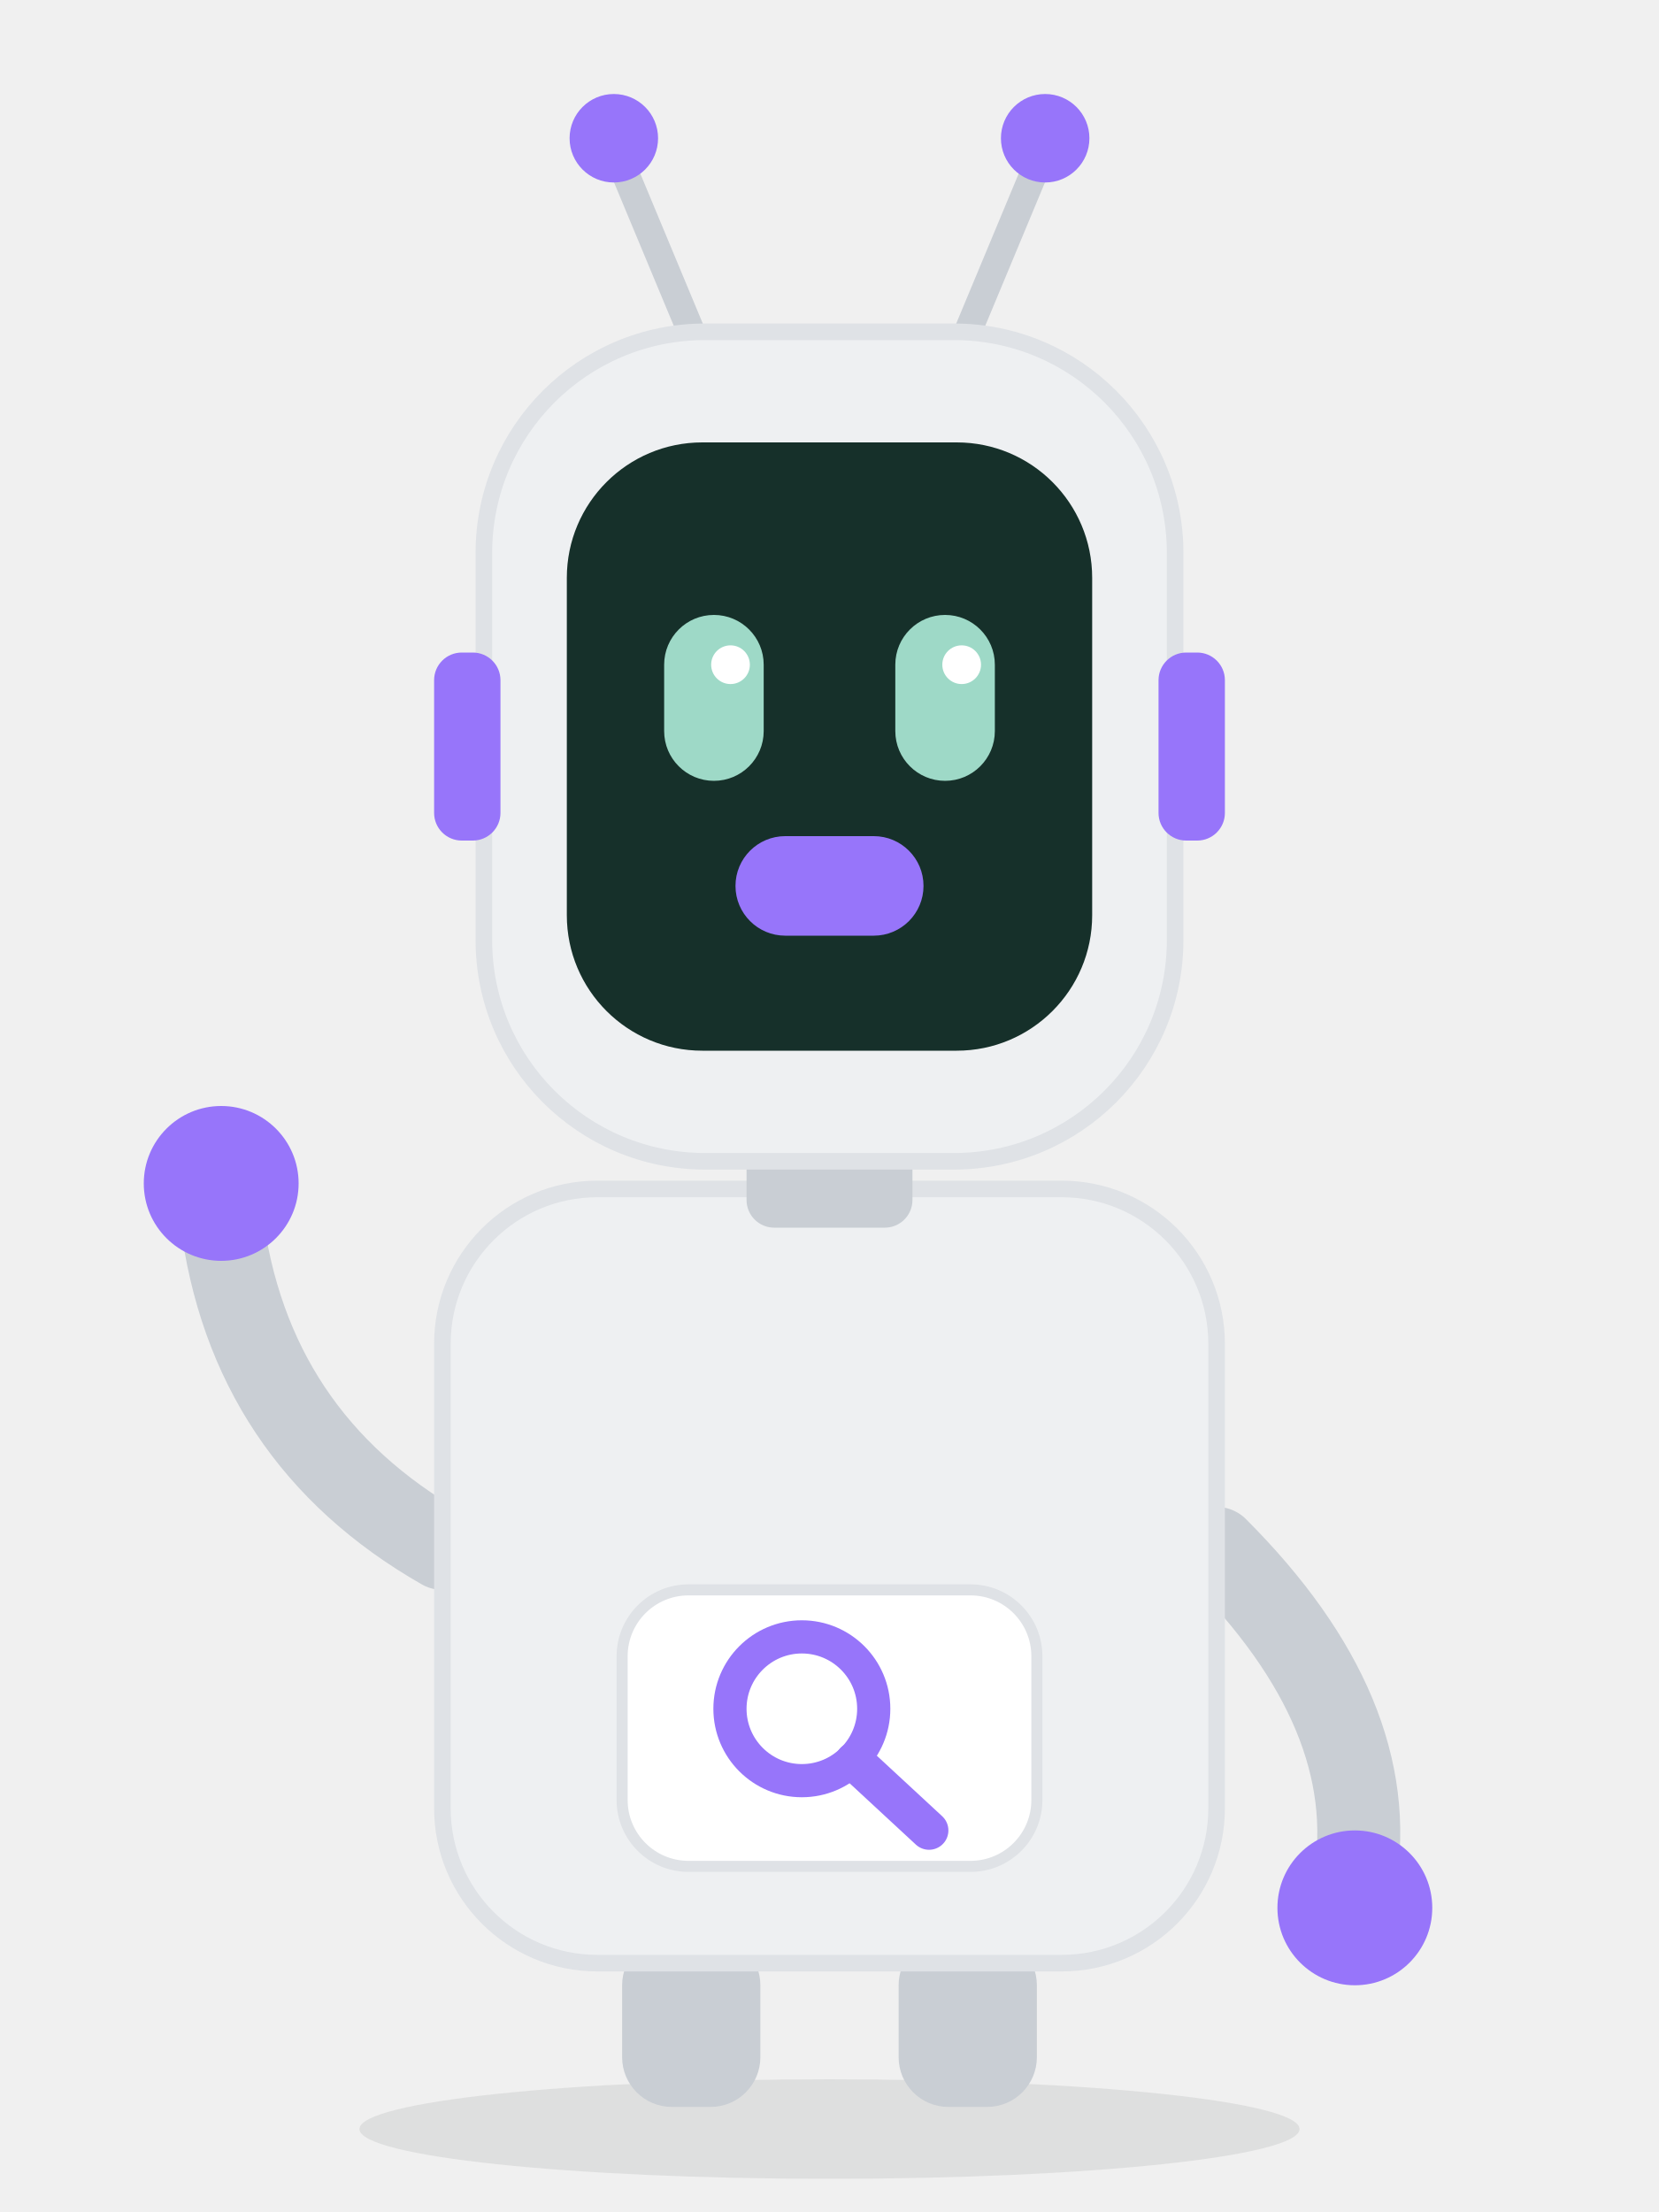
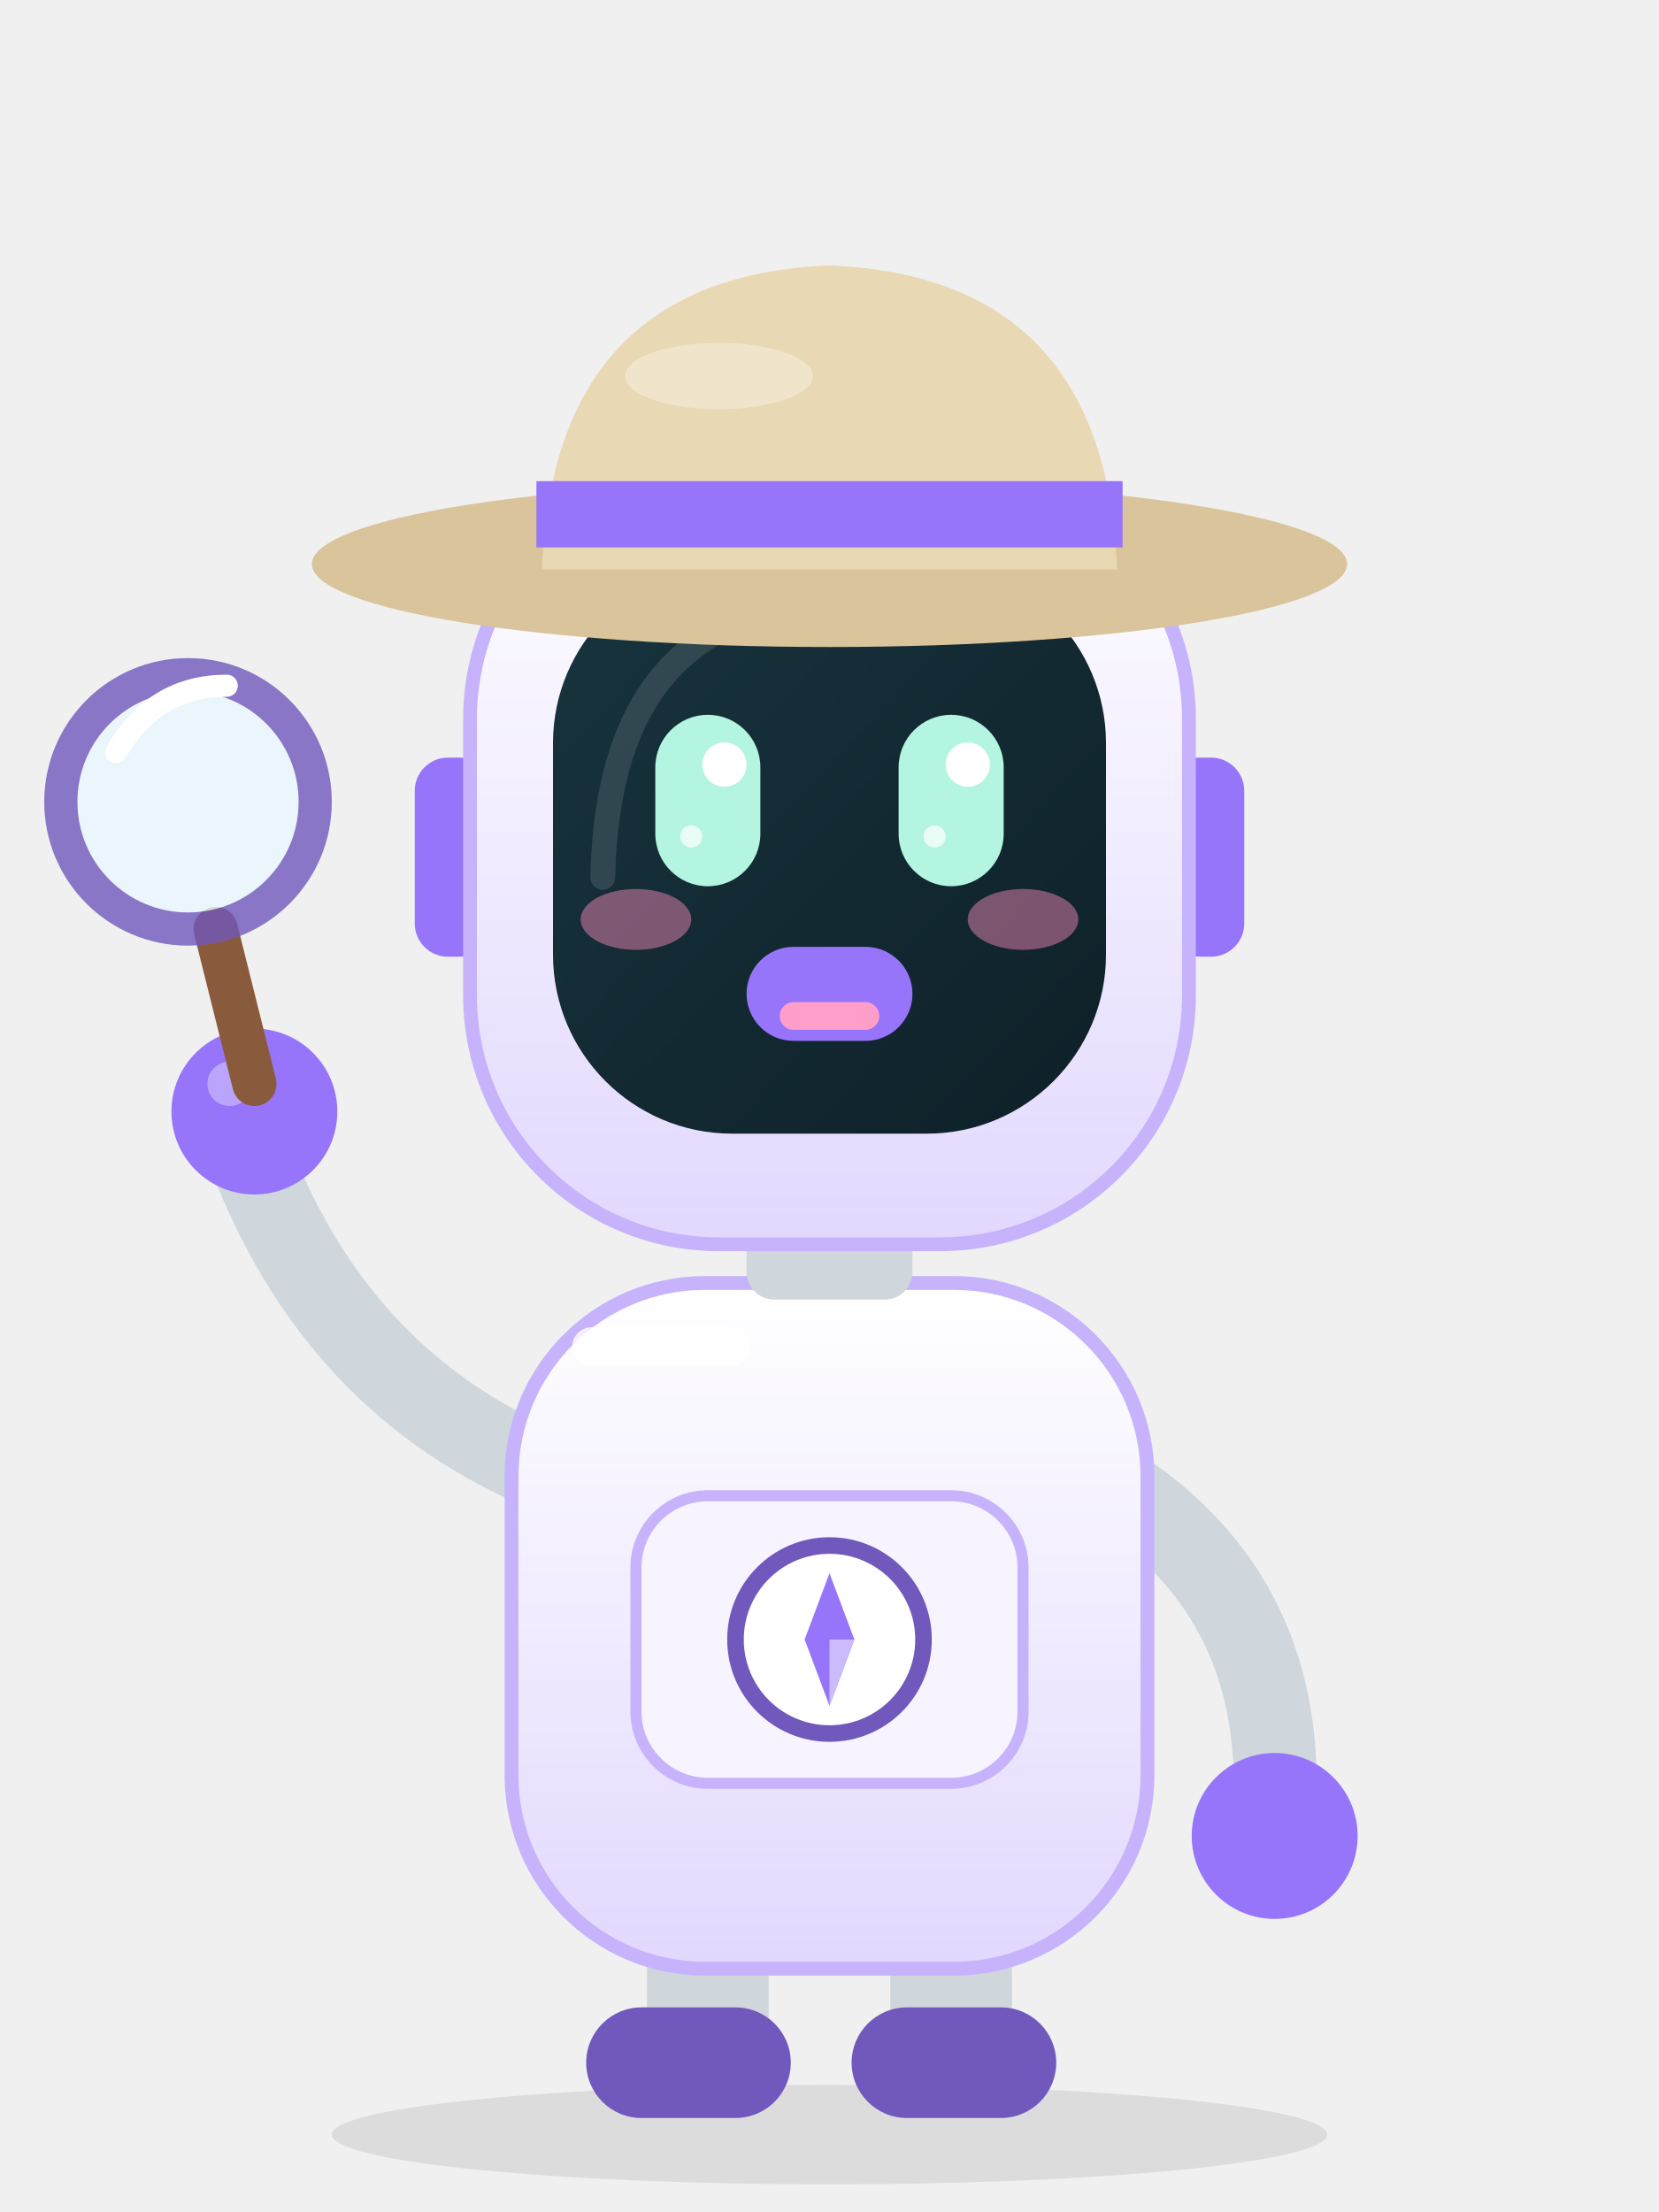
<svg xmlns="http://www.w3.org/2000/svg" viewBox="0 0 600 800" width="600" height="800">
-   <ellipse cx="300" cy="770" rx="170" ry="18" fill="#111816" opacity=".08" />
-   <line x1="250" y1="120" x2="225" y2="60" stroke="#c9ced4" stroke-width="10" stroke-linecap="round" />
-   <circle cx="222" cy="50" r="16" fill="#9775fa" />
-   <line x1="350" y1="120" x2="375" y2="60" stroke="#c9ced4" stroke-width="10" stroke-linecap="round" />
-   <circle cx="378" cy="50" r="16" fill="#9775fa" />
-   <path d="M160 560 Q90 520 80 440" fill="none" stroke="#c9ced4" stroke-width="30" stroke-linecap="round" />
-   <circle cx="80" cy="428" r="28" fill="#9775fa" />
-   <path d="M440 560 Q500 620 490 680" fill="none" stroke="#c9ced4" stroke-width="30" stroke-linecap="round" />
-   <circle cx="490" cy="690" r="28" fill="#9775fa" />
-   <rect x="225" y="700" width="50" height="62" rx="18" fill="#c9ced4" />
-   <rect x="325" y="700" width="50" height="62" rx="18" fill="#c9ced4" />
-   <rect x="160" y="430" width="280" height="280" rx="56" fill="#eef0f2" stroke="#dfe2e6" stroke-width="6" />
-   <rect x="225" y="575" width="150" height="100" rx="24" fill="#ffffff" stroke="#dfe2e6" stroke-width="4" />
-   <circle cx="290" cy="618" r="26" fill="none" stroke="#9775fa" stroke-width="12" />
-   <path d="M309 637 L336 662" stroke="#9775fa" stroke-width="14" stroke-linecap="round" />
-   <rect x="270" y="410" width="60" height="34" rx="10" fill="#c9ced4" />
-   <rect x="175" y="120" width="250" height="300" rx="80" fill="#eef0f2" stroke="#dfe2e6" stroke-width="6" />
-   <rect x="157" y="236.0" width="24" height="68" rx="10" fill="#9775fa" />
-   <rect x="419" y="236.0" width="24" height="68" rx="10" fill="#9775fa" />
-   <rect x="205" y="160" width="190" height="220" rx="49.0" fill="#16302a" />
-   <rect x="240.2" y="222.4" width="36" height="60" rx="18" fill="#9ed9c7" />
-   <rect x="323.8" y="222.4" width="36" height="60" rx="18" fill="#9ed9c7" />
-   <circle cx="264.2" cy="240.4" r="7" fill="#ffffff" />
-   <circle cx="347.8" cy="240.4" r="7" fill="#ffffff" />
-   <rect x="266" y="302.4" width="68" height="36" rx="18" fill="#9775fa" />
+   <defs>
+     <linearGradient id="body" x1="0" y1="0" x2="0" y2="1">
+       <stop offset="0" stop-color="#ffffff" />
+       <stop offset="1" stop-color="#e2d8fe" />
+     </linearGradient>
+     <linearGradient id="screen" x1="0" y1="0" x2="1" y2="1">
+       <stop offset="0" stop-color="#18343e" />
+       <stop offset="1" stop-color="#0e2028" />
+     </linearGradient>
+   </defs>
+   <ellipse cx="300" cy="772" rx="180" ry="18" fill="#111816" opacity=".09" />
+   <rect x="234" y="692" width="44" height="60" rx="16" fill="#cfd6dc" />
+   <rect x="322" y="692" width="44" height="60" rx="16" fill="#cfd6dc" />
+   <rect x="212" y="726" width="74" height="40" rx="20" fill="#7158bc" stroke="#7158bc" stroke-width="0" />
+   <rect x="308" y="726" width="74" height="40" rx="20" fill="#7158bc" stroke="#7158bc" stroke-width="0" />
+   <path d="M203 534 Q125 504 92 422" fill="none" stroke="#cfd6dc" stroke-width="30" stroke-linecap="round" />
+   <path d="M397 534 Q465 574 461 654" fill="none" stroke="#cfd6dc" stroke-width="30" stroke-linecap="round" />
+   <rect x="185" y="464" width="230" height="248" rx="70" fill="url(#body)" stroke="#c6b3fc" stroke-width="5" />
+   <rect x="207" y="480" width="64.4" height="14" rx="7" fill="#ffffff" opacity=".8" />
+   <rect x="230" y="540.96" width="140" height="104" rx="26" fill="#f7f4ff" stroke="#c6b3fc" stroke-width="4" />
+   <circle cx="300" cy="592.96" r="34" fill="#ffffff" stroke="#7158bc" stroke-width="6" />
+   <path d="M300 568.96 L309 592.96 L300 616.96 L291 592.96 Z" fill="#9775fa" />
+   <path d="M300 592.96 L309 592.96 L300 616.96 Z" fill="#cbbafc" />
+   <circle cx="92" cy="402" r="30" fill="#9775fa" />
+   <circle cx="83" cy="392" r="8" fill="#ffffff" opacity=".35" />
+   <circle cx="461" cy="664" r="30" fill="#9775fa" />
+   <line x1="92" y1="392" x2="78" y2="336" stroke="#8a5a3c" stroke-width="16" stroke-linecap="round" />
+   <circle cx="68" cy="290" r="46" fill="#e8f6ff" opacity=".8" stroke="#7158bc" stroke-width="12" />
+   <path d="M42 272 q14 -24 40 -24" fill="none" stroke="#ffffff" stroke-width="8" stroke-linecap="round" />
+   <rect x="270" y="438" width="60" height="32" rx="10" fill="#cfd6dc" />
+   <rect x="150" y="274.0" width="28" height="72" rx="12" fill="#9775fa" />
+   <rect x="422" y="274.0" width="28" height="72" rx="12" fill="#9775fa" />
+   <rect x="170" y="170" width="260" height="280" rx="90" fill="url(#body)" stroke="#c6b3fc" stroke-width="5" />
+   <rect x="200" y="204" width="200" height="206" rx="64.8" fill="url(#screen)" />
+   <path d="M218 317.3 Q220 222 300.0 218" fill="none" stroke="#ffffff" stroke-width="9" stroke-linecap="round" opacity=".12" />
+   <rect x="237.0" y="258.52" width="38" height="62" rx="19" fill="#b4f5e2" />
+   <circle cx="262.0" cy="276.52" r="8" fill="#ffffff" />
+   <circle cx="250.0" cy="302.52" r="4" fill="#ffffff" opacity=".7" />
+   <rect x="325.0" y="258.52" width="38" height="62" rx="19" fill="#b4f5e2" />
+   <circle cx="350.0" cy="276.52" r="8" fill="#ffffff" />
+   <circle cx="338.0" cy="302.52" r="4" fill="#ffffff" opacity=".7" />
+   <ellipse cx="230.0" cy="332.52" rx="20" ry="11" fill="#ff8fbf" opacity=".45" />
+   <ellipse cx="370.0" cy="332.52" rx="20" ry="11" fill="#ff8fbf" opacity=".45" />
+   <rect x="270" y="342.44" width="60" height="34" rx="17" fill="#9775fa" />
+   <rect x="282" y="362.44" width="36" height="10" rx="5" fill="#ff9ec9" />
+   <ellipse cx="300.0" cy="204" rx="187.2" ry="30" fill="#d9c49b" />
+   <path d="M196 206 Q200 100 300.0 96 Q400 100 404 206 Z" fill="#e9d8b4" />
+   <rect x="194" y="174" width="212" height="24" fill="#9775fa" />
+   <ellipse cx="260.0" cy="136" rx="34" ry="12" fill="#ffffff" opacity=".3" />
</svg>
